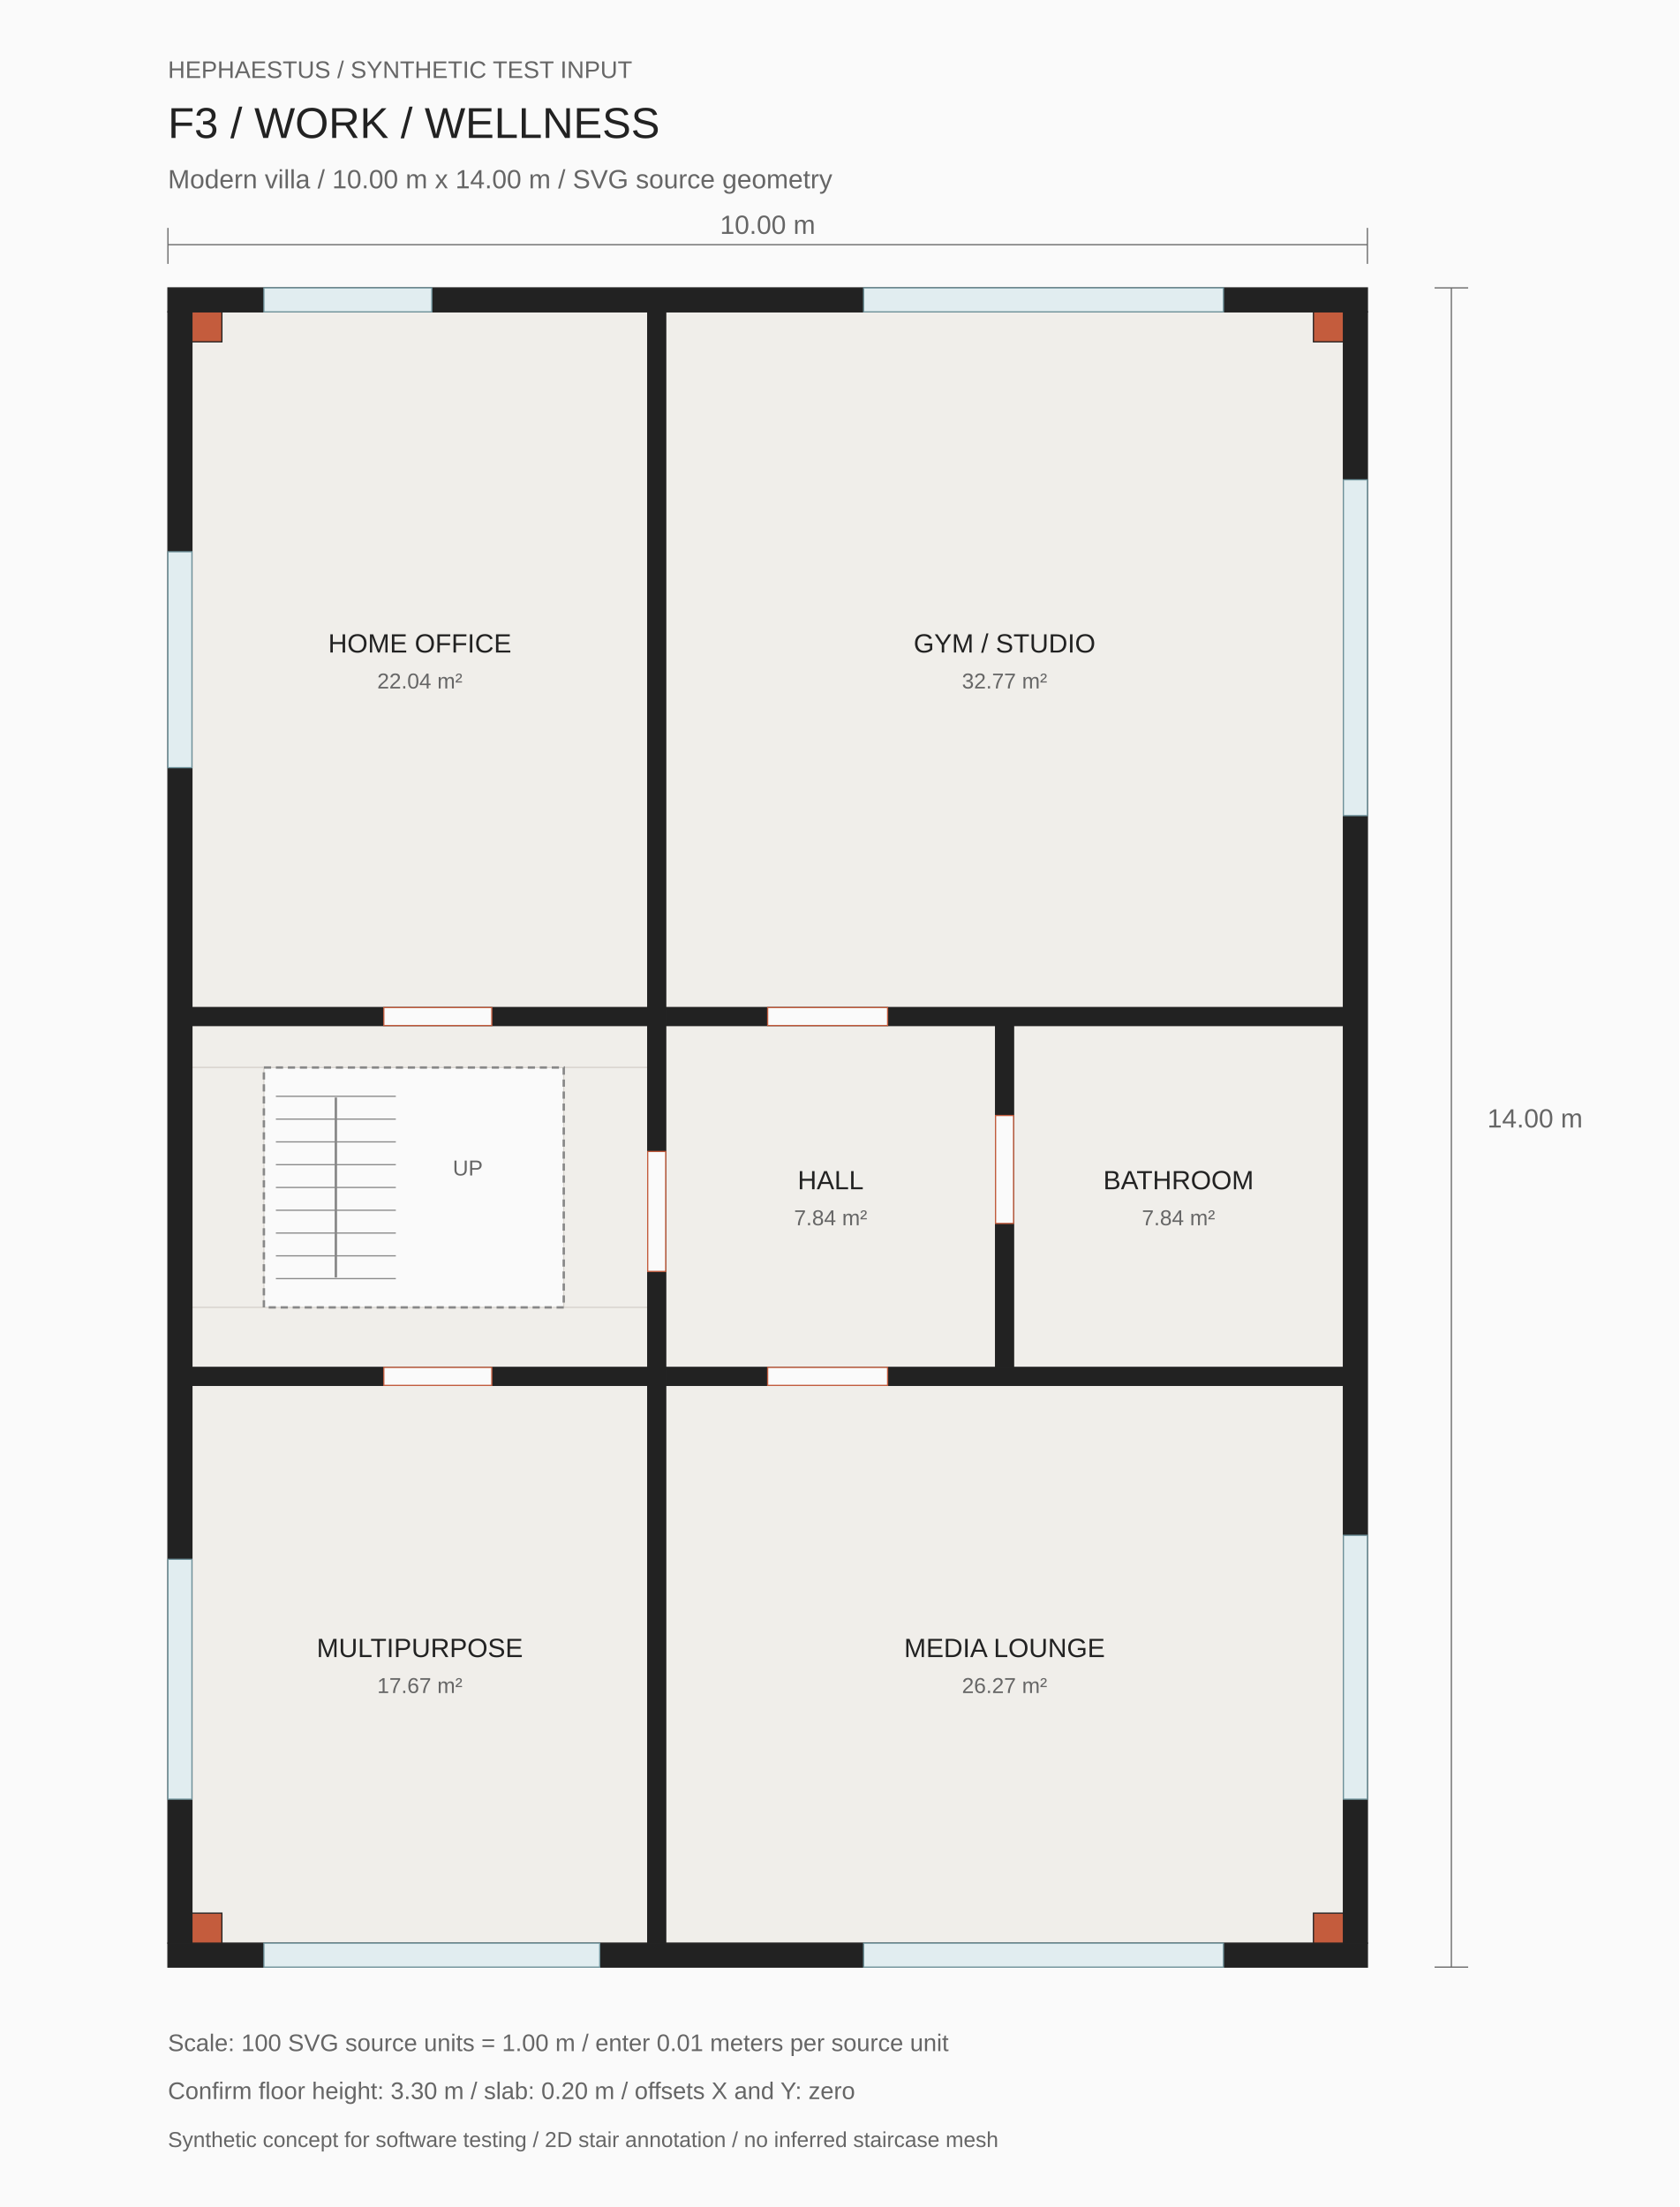
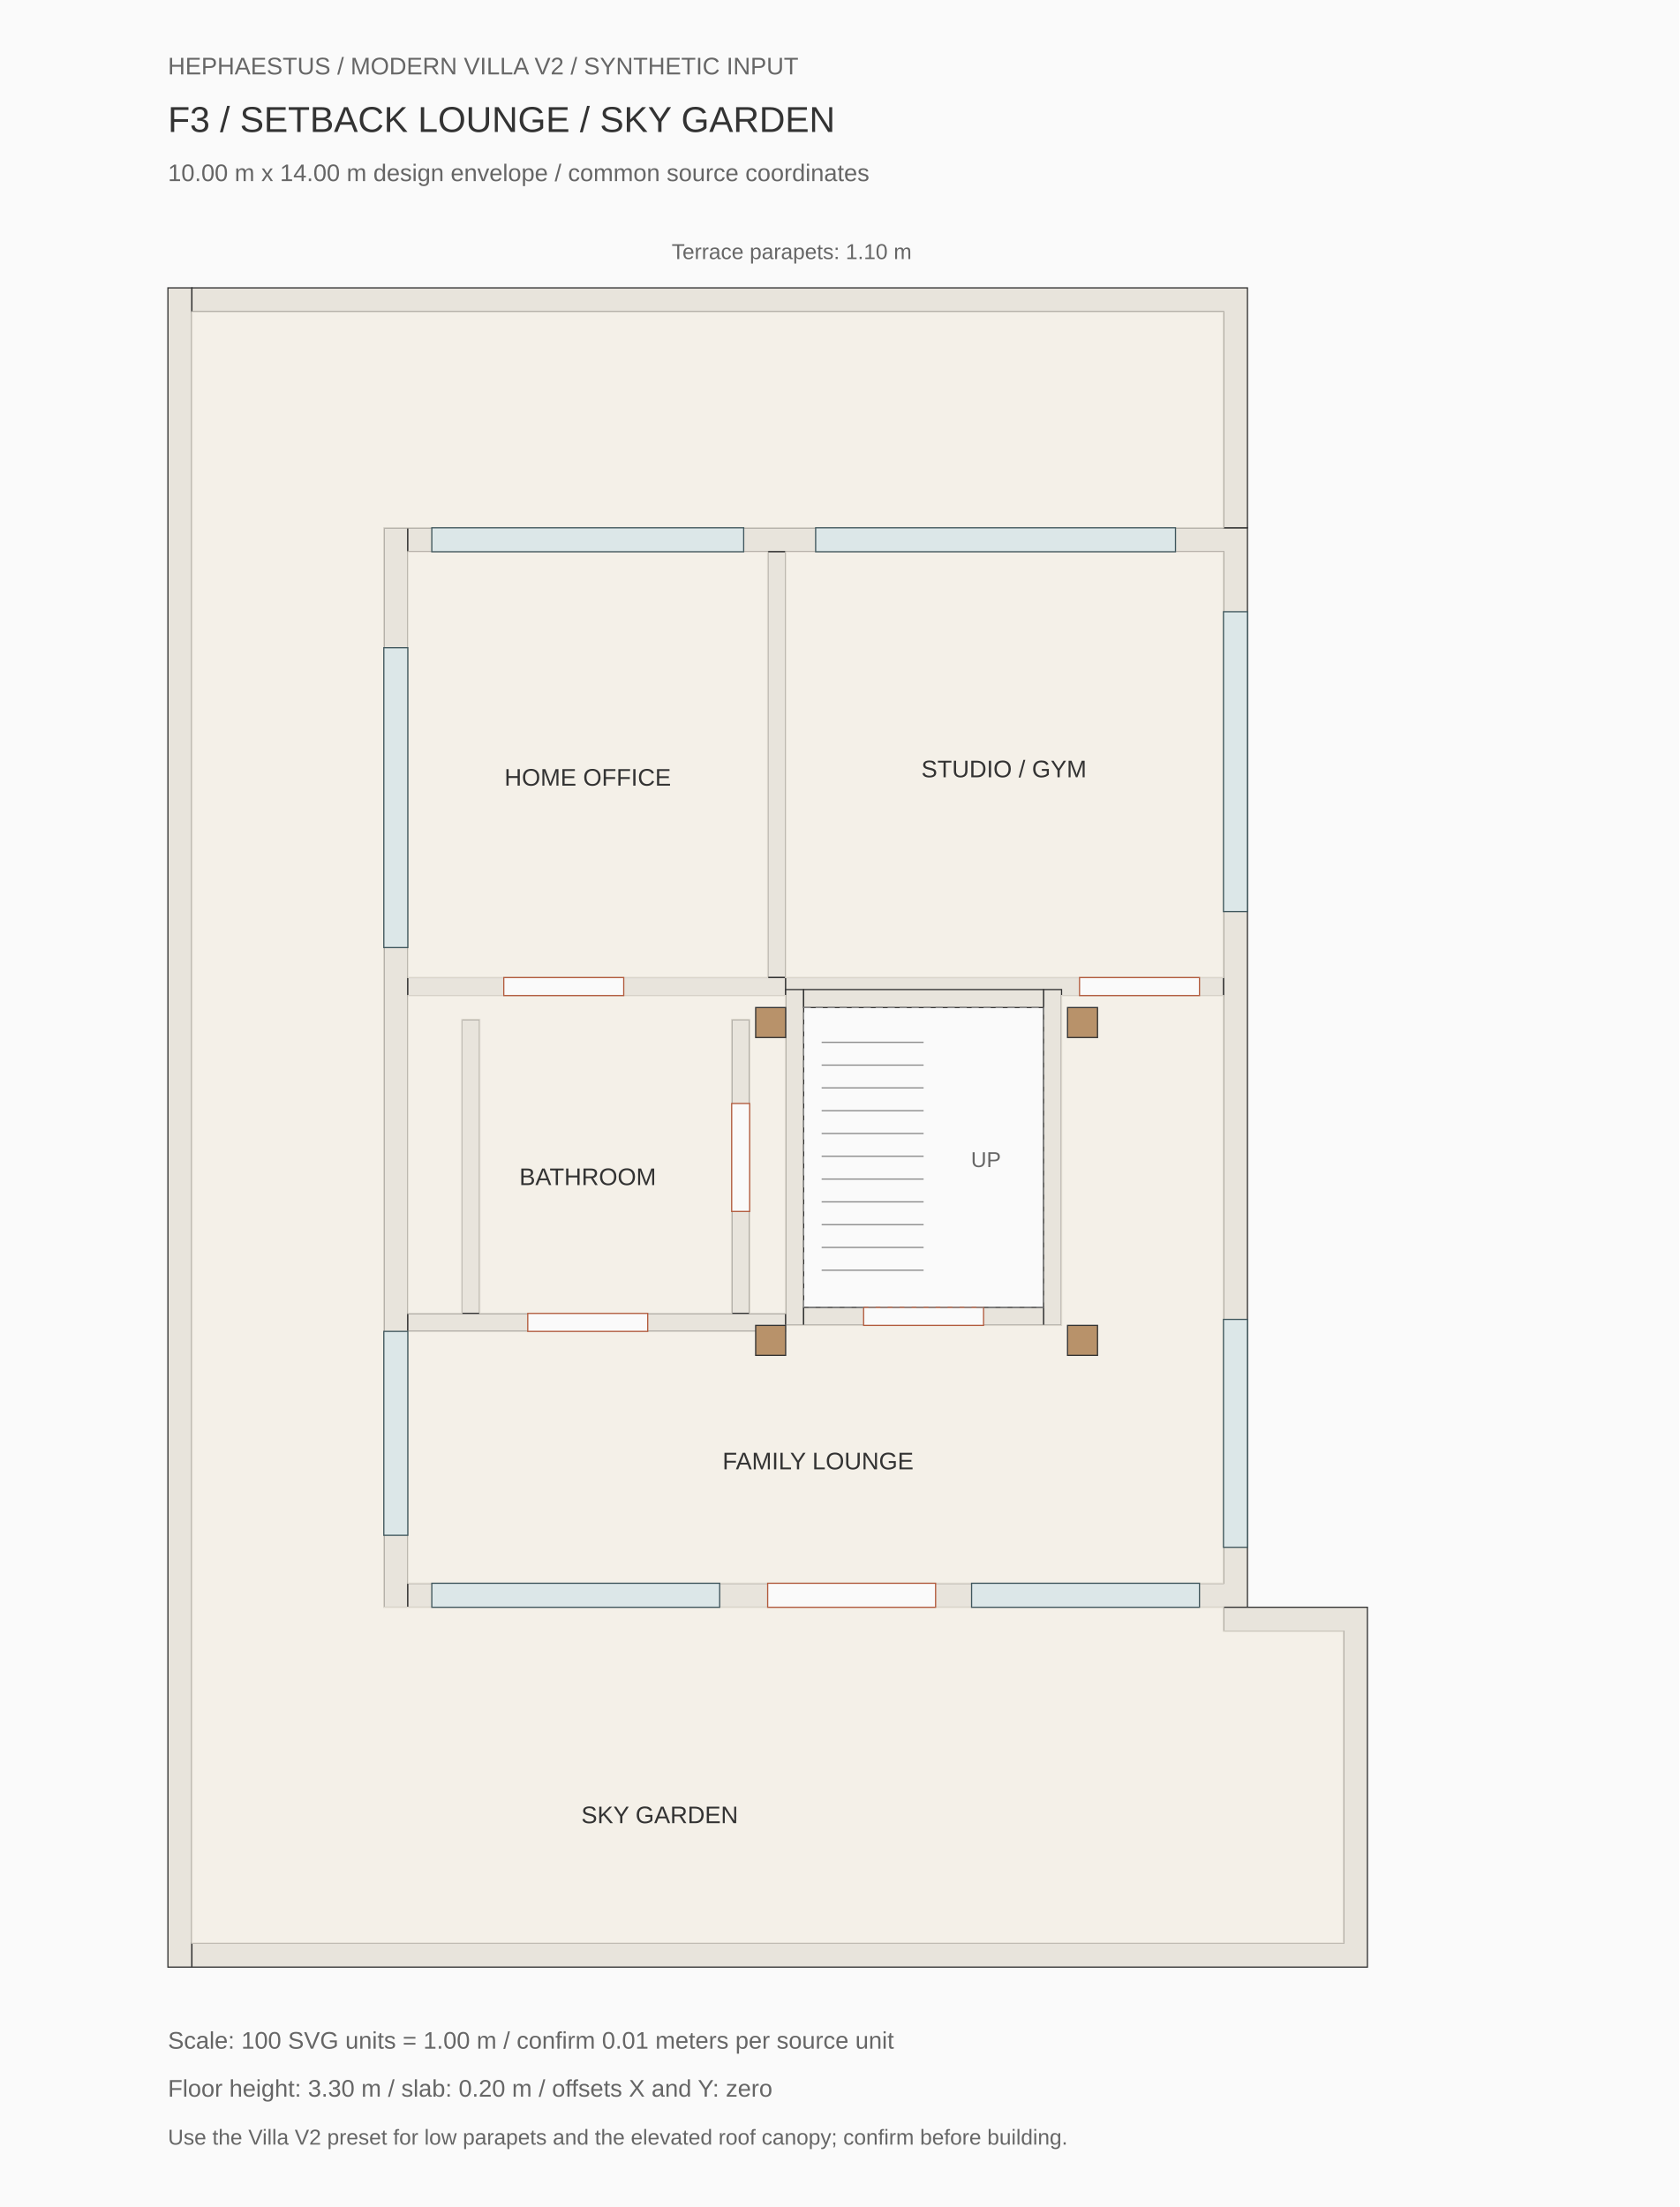
- <svg xmlns="http://www.w3.org/2000/svg" width="1400" height="1840" viewBox="0 0 1400 1840" role="img">
-   <rect x="0" y="0" width="1400" height="1840" fill="#fafafa" />
-   <text x="140" y="65" fill="#666" font-family="Arial, sans-serif" font-size="20" text-anchor="start">HEPHAESTUS / SYNTHETIC TEST INPUT</text>
-   <text x="140" y="115" fill="#222" font-family="Arial, sans-serif" font-size="36" text-anchor="start">F3 / WORK / WELLNESS</text>
-   <text x="140" y="157" fill="#666" font-family="Arial, sans-serif" font-size="22" text-anchor="start">Modern villa / 10.00 m x 14.00 m / SVG source geometry</text>
+ <svg xmlns="http://www.w3.org/2000/svg" width="1400" height="1840" viewBox="0 0 1400 1840">
+   <rect width="1400" height="1840" fill="#fafafa" />
+   <text x="140" y="62" fill="#666" font-family="Arial, sans-serif" font-size="20" text-anchor="start">HEPHAESTUS / MODERN VILLA V2 / SYNTHETIC INPUT</text>
+   <text x="140" y="110" fill="#333" font-family="Arial, sans-serif" font-size="30" text-anchor="start">F3 / SETBACK LOUNGE / SKY GARDEN</text>
+   <text x="140" y="151" fill="#666" font-family="Arial, sans-serif" font-size="20" text-anchor="start">10.00 m x 14.00 m design envelope / common source coordinates</text>
  <g id="Floor-3" class="Floorplan" transform="translate(140 240)">
-     <g id="F3-left-rear" class="Space HOME_OFFICE">
-       <rect x="20" y="20" width="380" height="580" fill="#f0eeea" stroke="#d9d5cf" stroke-width="1" />
-       <text x="210.0" y="304.0" fill="#222" font-family="Arial, sans-serif" font-size="22" text-anchor="middle">HOME OFFICE</text>
-       <text x="210.0" y="334.0" fill="#666" font-family="Arial, sans-serif" font-size="18" text-anchor="middle">22.04 m²</text>
+     <g id="F3-facade-1" class="Wall Facade">
+       <polygon points="180.000,200.000 180.000,1100.000 200.000,1100.000 200.000,1080.000 200.000,220.000 200.000,200.000" fill="#e8e4dc" stroke="#333" stroke-width="1" />
    </g>
-     <g id="F3-left-front" class="Space MULTIPURPOSE">
-       <rect x="20" y="915" width="380" height="465" fill="#f0eeea" stroke="#d9d5cf" stroke-width="1" />
-       <text x="210.0" y="1141.5" fill="#222" font-family="Arial, sans-serif" font-size="22" text-anchor="middle">MULTIPURPOSE</text>
-       <text x="210.0" y="1171.5" fill="#666" font-family="Arial, sans-serif" font-size="18" text-anchor="middle">17.67 m²</text>
+     <g id="F3-facade-2" class="Wall Facade">
+       <polygon points="200.000,1100.000 900.000,1100.000 900.000,200.000 200.000,200.000 200.000,220.000 880.000,220.000 880.000,1080.000 200.000,1080.000" fill="#e8e4dc" stroke="#333" stroke-width="1" />
    </g>
-     <g id="F3-right-rear" class="Space GYM_/_STUDIO">
-       <rect x="415" y="20" width="565" height="580" fill="#f0eeea" stroke="#d9d5cf" stroke-width="1" />
-       <text x="697.5" y="304.0" fill="#222" font-family="Arial, sans-serif" font-size="22" text-anchor="middle">GYM / STUDIO</text>
-       <text x="697.5" y="334.0" fill="#666" font-family="Arial, sans-serif" font-size="18" text-anchor="middle">32.77 m²</text>
+     <g id="F3-office-divider" class="Wall Partition">
+       <polygon points="500.000,575.000 515.000,575.000 515.000,220.000 500.000,220.000" fill="#e8e4dc" stroke="#333" stroke-width="1" />
    </g>
-     <g id="F3-right-front" class="Space MEDIA_LOUNGE">
-       <rect x="415" y="915" width="565" height="465" fill="#f0eeea" stroke="#d9d5cf" stroke-width="1" />
-       <text x="697.5" y="1141.5" fill="#222" font-family="Arial, sans-serif" font-size="22" text-anchor="middle">MEDIA LOUNGE</text>
-       <text x="697.5" y="1171.5" fill="#666" font-family="Arial, sans-serif" font-size="18" text-anchor="middle">26.27 m²</text>
+     <g id="F3-office-south" class="Wall Partition">
+       <polygon points="515.000,590.000 515.000,575.000 200.000,575.000 200.000,590.000" fill="#e8e4dc" stroke="#333" stroke-width="1" />
    </g>
-     <g id="F3-hall" class="Space HALL">
-       <rect x="415" y="615" width="275" height="285" fill="#f0eeea" stroke="#d9d5cf" stroke-width="1" />
-       <text x="552.5" y="751.5" fill="#222" font-family="Arial, sans-serif" font-size="22" text-anchor="middle">HALL</text>
-       <text x="552.5" y="781.5" fill="#666" font-family="Arial, sans-serif" font-size="18" text-anchor="middle">7.84 m²</text>
+     <g id="F3-studio-south" class="Wall Partition">
+       <polygon points="880.000,575.000 515.000,575.000 515.000,590.000 880.000,590.000" fill="#e8e4dc" stroke="#333" stroke-width="1" />
    </g>
-     <g id="F3-bath" class="Space BATHROOM">
-       <rect x="705" y="615" width="275" height="285" fill="#f0eeea" stroke="#d9d5cf" stroke-width="1" />
-       <text x="842.5" y="751.5" fill="#222" font-family="Arial, sans-serif" font-size="22" text-anchor="middle">BATHROOM</text>
-       <text x="842.5" y="781.5" fill="#666" font-family="Arial, sans-serif" font-size="18" text-anchor="middle">7.84 m²</text>
+     <g id="F3-bath-west" class="Wall Partition">
+       <polygon points="245.000,610.000 245.000,855.000 260.000,855.000 260.000,610.000" fill="#e8e4dc" stroke="#333" stroke-width="1" />
    </g>
-     <g id="F3-landing-back" class="Space Stair_landing">
-       <rect x="20" y="615" width="380" height="35" fill="#f0eeea" stroke="#d9d5cf" stroke-width="1" />
+     <g id="F3-bath-east" class="Wall Partition">
+       <polygon points="470.000,610.000 470.000,855.000 485.000,855.000 485.000,610.000" fill="#e8e4dc" stroke="#333" stroke-width="1" />
    </g>
-     <g id="F3-landing-left" class="Space Stair_landing">
-       <rect x="20" y="650" width="60" height="200" fill="#f0eeea" stroke="#d9d5cf" stroke-width="1" />
+     <g id="F3-lounge-north" class="Wall Partition">
+       <polygon points="515.000,870.000 515.000,855.000 200.000,855.000 200.000,870.000" fill="#e8e4dc" stroke="#333" stroke-width="1" />
    </g>
-     <g id="F3-landing-right" class="Space Stair_landing">
-       <rect x="330" y="650" width="70" height="200" fill="#f0eeea" stroke="#d9d5cf" stroke-width="1" />
+     <g id="F3-core-west" class="Wall Partition">
+       <polygon points="515.000,585.000 515.000,865.000 530.000,865.000 530.000,585.000" fill="#e8e4dc" stroke="#333" stroke-width="1" />
    </g>
-     <g id="F3-landing-front" class="Space Stair_landing">
-       <rect x="20" y="850" width="380" height="50" fill="#f0eeea" stroke="#d9d5cf" stroke-width="1" />
+     <g id="F3-core-east" class="Wall Partition">
+       <polygon points="730.000,585.000 730.000,865.000 745.000,865.000 745.000,585.000" fill="#e8e4dc" stroke="#333" stroke-width="1" />
    </g>
-     <g id="F3-north" class="Wall External">
-       <rect x="0" y="0" width="1000" height="20" fill="#222" stroke="#222" stroke-width="1" />
+     <g id="F3-core-north" class="Wall Partition">
+       <polygon points="530.000,585.000 530.000,600.000 730.000,600.000 730.000,585.000" fill="#e8e4dc" stroke="#333" stroke-width="1" />
    </g>
-     <g id="F3-south" class="Wall External">
-       <rect x="0" y="1380" width="1000" height="20" fill="#222" stroke="#222" stroke-width="1" />
+     <g id="F3-core-south" class="Wall Partition">
+       <polygon points="530.000,850.000 530.000,865.000 730.000,865.000 730.000,850.000" fill="#e8e4dc" stroke="#333" stroke-width="1" />
    </g>
-     <g id="F3-west" class="Wall External">
-       <rect x="0" y="20" width="20" height="1360" fill="#222" stroke="#222" stroke-width="1" />
+     <g id="F3-parapet-1" class="Wall Terrace_Parapet">
+       <polygon points="20.000,1400.000 20.000,1380.000 20.000,20.000 20.000,0.000 0.000,0.000 0.000,1400.000" fill="#e8e4dc" stroke="#333" stroke-width="1" />
    </g>
-     <g id="F3-east" class="Wall External">
-       <rect x="980" y="20" width="20" height="1360" fill="#222" stroke="#222" stroke-width="1" />
+     <g id="F3-parapet-2" class="Wall Terrace_Parapet">
+       <polygon points="1000.000,1400.000 1000.000,1100.000 900.000,1100.000 880.000,1100.000 880.000,1120.000 980.000,1120.000 980.000,1380.000 20.000,1380.000 20.000,1400.000" fill="#e8e4dc" stroke="#333" stroke-width="1" />
+       <polygon points="900.000,0.000 20.000,0.000 20.000,20.000 880.000,20.000 880.000,200.000 900.000,200.000" fill="#e8e4dc" stroke="#333" stroke-width="1" />
    </g>
-     <g id="F3-spine" class="Wall Internal">
-       <rect x="400" y="20" width="15" height="1360" fill="#222" stroke="#222" stroke-width="1" />
+     <g id="F3-interior-slab-1" class="Space Interior">
+       <polygon points="515.000,575.000 880.000,575.000 880.000,220.000 515.000,220.000" fill="#f4f0e8" stroke="#dad5cb" stroke-width="1" />
    </g>
-     <g id="F3-left-cross-rear" class="Wall Internal">
-       <rect x="20" y="600" width="380" height="15" fill="#222" stroke="#222" stroke-width="1" />
+     <g id="F3-interior-slab-2" class="Space Interior">
+       <polygon points="200.000,575.000 500.000,575.000 500.000,220.000 200.000,220.000" fill="#f4f0e8" stroke="#dad5cb" stroke-width="1" />
    </g>
-     <g id="F3-left-cross-front" class="Wall Internal">
-       <rect x="20" y="900" width="380" height="15" fill="#222" stroke="#222" stroke-width="1" />
+     <g id="F3-interior-slab-3" class="Space Interior">
+       <polygon points="245.000,855.000 245.000,610.000 260.000,610.000 260.000,855.000 470.000,855.000 470.000,610.000 485.000,610.000 485.000,855.000 515.000,855.000 515.000,590.000 200.000,590.000 200.000,855.000" fill="#f4f0e8" stroke="#dad5cb" stroke-width="1" />
    </g>
-     <g id="F3-right-cross-rear" class="Wall Internal">
-       <rect x="415" y="600" width="565" height="15" fill="#222" stroke="#222" stroke-width="1" />
+     <g id="F3-interior-slab-4" class="Space Interior">
+       <polygon points="880.000,1080.000 880.000,590.000 745.000,590.000 745.000,865.000 730.000,865.000 530.000,865.000 515.000,865.000 515.000,870.000 200.000,870.000 200.000,1080.000" fill="#f4f0e8" stroke="#dad5cb" stroke-width="1" />
    </g>
-     <g id="F3-right-cross-front" class="Wall Internal">
-       <rect x="415" y="900" width="565" height="15" fill="#222" stroke="#222" stroke-width="1" />
+     <g id="F3-terrace-slab-1" class="Space Outdoor_Terrace">
+       <polygon points="180.000,1100.000 180.000,200.000 200.000,200.000 880.000,200.000 880.000,20.000 20.000,20.000 20.000,1380.000 980.000,1380.000 980.000,1120.000 880.000,1120.000 880.000,1100.000 200.000,1100.000" fill="#f4f0e8" stroke="#dad5cb" stroke-width="1" />
    </g>
-     <g id="F3-bath-west" class="Wall Internal">
-       <rect x="690" y="615" width="15" height="285" fill="#222" stroke="#222" stroke-width="1" />
+     <g id="F3-core-post-1" class="Column Core_Post">
+       <polygon points="515.000,600.000 515.000,625.000 490.000,625.000 490.000,600.000" fill="#b8926a" stroke="#333" stroke-width="1" />
    </g>
-     <g id="F3-nw" class="Column">
-       <rect x="20" y="20" width="25" height="25" fill="#c45c3d" stroke="#222" stroke-width="1" />
+     <g id="F3-core-post-2" class="Column Core_Post">
+       <polygon points="775.000,600.000 775.000,625.000 750.000,625.000 750.000,600.000" fill="#b8926a" stroke="#333" stroke-width="1" />
    </g>
-     <g id="F3-ne" class="Column">
-       <rect x="955" y="20" width="25" height="25" fill="#c45c3d" stroke="#222" stroke-width="1" />
+     <g id="F3-core-post-3" class="Column Core_Post">
+       <polygon points="515.000,865.000 515.000,890.000 490.000,890.000 490.000,865.000" fill="#b8926a" stroke="#333" stroke-width="1" />
    </g>
-     <g id="F3-sw" class="Column">
-       <rect x="20" y="1355" width="25" height="25" fill="#c45c3d" stroke="#222" stroke-width="1" />
+     <g id="F3-core-post-4" class="Column Core_Post">
+       <polygon points="775.000,865.000 775.000,890.000 750.000,890.000 750.000,865.000" fill="#b8926a" stroke="#333" stroke-width="1" />
    </g>
-     <g id="F3-se" class="Column">
-       <rect x="955" y="1355" width="25" height="25" fill="#c45c3d" stroke="#222" stroke-width="1" />
+     <g id="F3-office" class="Door Opening">
+       <polygon points="380.000,575.000 380.000,590.000 280.000,590.000 280.000,575.000" fill="#fafafa" stroke="#b25b3d" stroke-width="1" />
    </g>
-     <g id="F3-stair-study-opening" class="Door">
-       <rect x="180" y="600" width="90" height="15" fill="#fafafa" stroke="#c45c3d" stroke-width="1" />
+     <g id="F3-studio" class="Door Opening">
+       <polygon points="860.000,575.000 860.000,590.000 760.000,590.000 760.000,575.000" fill="#fafafa" stroke="#b25b3d" stroke-width="1" />
    </g>
-     <g id="F3-stair-front-opening" class="Door">
-       <rect x="180" y="900" width="90" height="15" fill="#fafafa" stroke="#c45c3d" stroke-width="1" />
+     <g id="F3-lounge" class="Door Opening">
+       <polygon points="400.000,855.000 400.000,870.000 300.000,870.000 300.000,855.000" fill="#fafafa" stroke="#b25b3d" stroke-width="1" />
    </g>
-     <g id="F3-stair-hall-opening" class="Door">
-       <rect x="400" y="720" width="15" height="100" fill="#fafafa" stroke="#c45c3d" stroke-width="1" />
+     <g id="F3-bath" class="Door Opening">
+       <polygon points="485.000,680.000 485.000,770.000 470.000,770.000 470.000,680.000" fill="#fafafa" stroke="#b25b3d" stroke-width="1" />
    </g>
-     <g id="F3-primary-hall-opening" class="Door">
-       <rect x="500" y="600" width="100" height="15" fill="#fafafa" stroke="#c45c3d" stroke-width="1" />
+     <g id="F3-stair-entry" class="Door Opening">
+       <polygon points="680.000,850.000 680.000,865.000 580.000,865.000 580.000,850.000" fill="#fafafa" stroke="#b25b3d" stroke-width="1" />
    </g>
-     <g id="F3-lounge-hall-opening" class="Door">
-       <rect x="500" y="900" width="100" height="15" fill="#fafafa" stroke="#c45c3d" stroke-width="1" />
+     <g id="F3-sky-garden" class="Door Opening">
+       <polygon points="640.000,1080.000 640.000,1100.000 500.000,1100.000 500.000,1080.000" fill="#fafafa" stroke="#b25b3d" stroke-width="1" />
    </g>
-     <g id="F3-bath-opening" class="Door">
-       <rect x="690" y="690" width="15" height="90" fill="#fafafa" stroke="#c45c3d" stroke-width="1" />
+     <g id="F3-front-left" class="Window Opening">
+       <polygon points="460.000,1080.000 460.000,1100.000 220.000,1100.000 220.000,1080.000" fill="#dce7e8" stroke="#40575d" stroke-width="1" />
    </g>
-     <g id="F3-north-left-opening" class="Window">
-       <rect x="80" y="0" width="140" height="20" fill="#e1edf0" stroke="#6f939c" stroke-width="1" />
+     <g id="F3-front-right" class="Window Opening">
+       <polygon points="860.000,1080.000 860.000,1100.000 670.000,1100.000 670.000,1080.000" fill="#dce7e8" stroke="#40575d" stroke-width="1" />
    </g>
-     <g id="F3-north-right-opening" class="Window">
-       <rect x="580" y="0" width="300" height="20" fill="#e1edf0" stroke="#6f939c" stroke-width="1" />
+     <g id="F3-west-rear" class="Window Opening">
+       <polygon points="200.000,300.000 200.000,550.000 180.000,550.000 180.000,300.000" fill="#dce7e8" stroke="#40575d" stroke-width="1" />
    </g>
-     <g id="F3-west-rear-opening" class="Window">
-       <rect x="0" y="220" width="20" height="180" fill="#e1edf0" stroke="#6f939c" stroke-width="1" />
+     <g id="F3-west-front" class="Window Opening">
+       <polygon points="200.000,870.000 200.000,1040.000 180.000,1040.000 180.000,870.000" fill="#dce7e8" stroke="#40575d" stroke-width="1" />
    </g>
-     <g id="F3-east-rear-opening" class="Window">
-       <rect x="980" y="160" width="20" height="280" fill="#e1edf0" stroke="#6f939c" stroke-width="1" />
+     <g id="F3-east-rear" class="Window Opening">
+       <polygon points="900.000,270.000 900.000,520.000 880.000,520.000 880.000,270.000" fill="#dce7e8" stroke="#40575d" stroke-width="1" />
    </g>
-     <g id="F3-east-front-opening" class="Window">
-       <rect x="980" y="1040" width="20" height="220" fill="#e1edf0" stroke="#6f939c" stroke-width="1" />
+     <g id="F3-east-front" class="Window Opening">
+       <polygon points="900.000,860.000 900.000,1050.000 880.000,1050.000 880.000,860.000" fill="#dce7e8" stroke="#40575d" stroke-width="1" />
    </g>
-     <g id="F3-south-left-opening" class="Window">
-       <rect x="80" y="1380" width="280" height="20" fill="#e1edf0" stroke="#6f939c" stroke-width="1" />
+     <g id="F3-north-left" class="Window Opening">
+       <polygon points="480.000,200.000 480.000,220.000 220.000,220.000 220.000,200.000" fill="#dce7e8" stroke="#40575d" stroke-width="1" />
    </g>
-     <g id="F3-south-right-opening" class="Window">
-       <rect x="580" y="1380" width="300" height="20" fill="#e1edf0" stroke="#6f939c" stroke-width="1" />
+     <g id="F3-north-right" class="Window Opening">
+       <polygon points="840.000,200.000 840.000,220.000 540.000,220.000 540.000,200.000" fill="#dce7e8" stroke="#40575d" stroke-width="1" />
    </g>
-     <g id="F3-west-front-opening" class="Window">
-       <rect x="0" y="1060" width="20" height="200" fill="#e1edf0" stroke="#6f939c" stroke-width="1" />
+     <g class="Annotation" fill="none" stroke="#888">
+       <rect x="530" y="600" width="200" height="250" stroke-dasharray="6 4" />
+       <line x1="545" x2="630" y1="629" y2="629" />
+       <line x1="545" x2="630" y1="648" y2="648" />
+       <line x1="545" x2="630" y1="667" y2="667" />
+       <line x1="545" x2="630" y1="686" y2="686" />
+       <line x1="545" x2="630" y1="705" y2="705" />
+       <line x1="545" x2="630" y1="724" y2="724" />
+       <line x1="545" x2="630" y1="743" y2="743" />
+       <line x1="545" x2="630" y1="762" y2="762" />
+       <line x1="545" x2="630" y1="781" y2="781" />
+       <line x1="545" x2="630" y1="800" y2="800" />
+       <line x1="545" x2="630" y1="819" y2="819" />
    </g>
-     <g id="F3-stair-annotation" class="Annotation" stroke="#888" fill="none">
-       <rect x="80" y="650" width="250" height="200" stroke-dasharray="6 4" stroke-width="2" />
-       <line x1="90" y1="674" x2="190" y2="674" stroke-width="1" />
-       <line x1="90" y1="693" x2="190" y2="693" stroke-width="1" />
-       <line x1="90" y1="712" x2="190" y2="712" stroke-width="1" />
-       <line x1="90" y1="731" x2="190" y2="731" stroke-width="1" />
-       <line x1="90" y1="750" x2="190" y2="750" stroke-width="1" />
-       <line x1="90" y1="769" x2="190" y2="769" stroke-width="1" />
-       <line x1="90" y1="788" x2="190" y2="788" stroke-width="1" />
-       <line x1="90" y1="807" x2="190" y2="807" stroke-width="1" />
-       <line x1="90" y1="826" x2="190" y2="826" stroke-width="1" />
-       <line x1="140" y1="825" x2="140" y2="675" stroke-width="2" />
-     </g>
-     <text x="250" y="740" fill="#666" font-family="Arial, sans-serif" font-size="18" text-anchor="middle">UP</text>
+     <text x="682" y="733" fill="#666" font-family="Arial, sans-serif" font-size="18" text-anchor="middle">UP</text>
+     <text x="350" y="415" fill="#333" font-family="Arial, sans-serif" font-size="20" text-anchor="middle">HOME OFFICE</text>
+     <text x="697" y="408" fill="#333" font-family="Arial, sans-serif" font-size="20" text-anchor="middle">STUDIO / GYM</text>
+     <text x="350" y="748" fill="#333" font-family="Arial, sans-serif" font-size="20" text-anchor="middle">BATHROOM</text>
+     <text x="542" y="985" fill="#333" font-family="Arial, sans-serif" font-size="20" text-anchor="middle">FAMILY LOUNGE</text>
+     <text x="410" y="1280" fill="#333" font-family="Arial, sans-serif" font-size="20" text-anchor="middle">SKY GARDEN</text>
+     <text x="520" y="-24" fill="#666" font-family="Arial, sans-serif" font-size="18" text-anchor="middle">Terrace parapets: 1.10 m</text>
  </g>
-   <g stroke="#666" fill="none" stroke-width="1">
-     <line x1="140" y1="204" x2="1140" y2="204" />
-     <line x1="140" y1="190" x2="140" y2="220" />
-     <line x1="1140" y1="190" x2="1140" y2="220" />
-     <line x1="1210" y1="240" x2="1210" y2="1640" />
-     <line x1="1196" y1="240" x2="1224" y2="240" />
-     <line x1="1196" y1="1640" x2="1224" y2="1640" />
-   </g>
-   <text x="640" y="195" fill="#666" font-family="Arial, sans-serif" font-size="22" text-anchor="middle">10.00 m</text>
-   <text x="1240" y="940" fill="#666" font-family="Arial, sans-serif" font-size="22" text-anchor="start">14.00 m</text>
-   <text x="140" y="1710" fill="#666" font-family="Arial, sans-serif" font-size="20" text-anchor="start">Scale: 100 SVG source units = 1.00 m / enter 0.01 meters per source unit</text>
-   <text x="140" y="1750" fill="#666" font-family="Arial, sans-serif" font-size="20" text-anchor="start">Confirm floor height: 3.30 m / slab: 0.20 m / offsets X and Y: zero</text>
-   <text x="140" y="1790" fill="#666" font-family="Arial, sans-serif" font-size="18" text-anchor="start">Synthetic concept for software testing / 2D stair annotation / no inferred staircase mesh</text>
+   <text x="140" y="1708" fill="#666" font-family="Arial, sans-serif" font-size="20" text-anchor="start">Scale: 100 SVG units = 1.00 m / confirm 0.01 meters per source unit</text>
+   <text x="140" y="1748" fill="#666" font-family="Arial, sans-serif" font-size="20" text-anchor="start">Floor height: 3.30 m / slab: 0.20 m / offsets X and Y: zero</text>
+   <text x="140" y="1788" fill="#666" font-family="Arial, sans-serif" font-size="18" text-anchor="start">Use the Villa V2 preset for low parapets and the elevated roof canopy; confirm before building.</text>
</svg>
